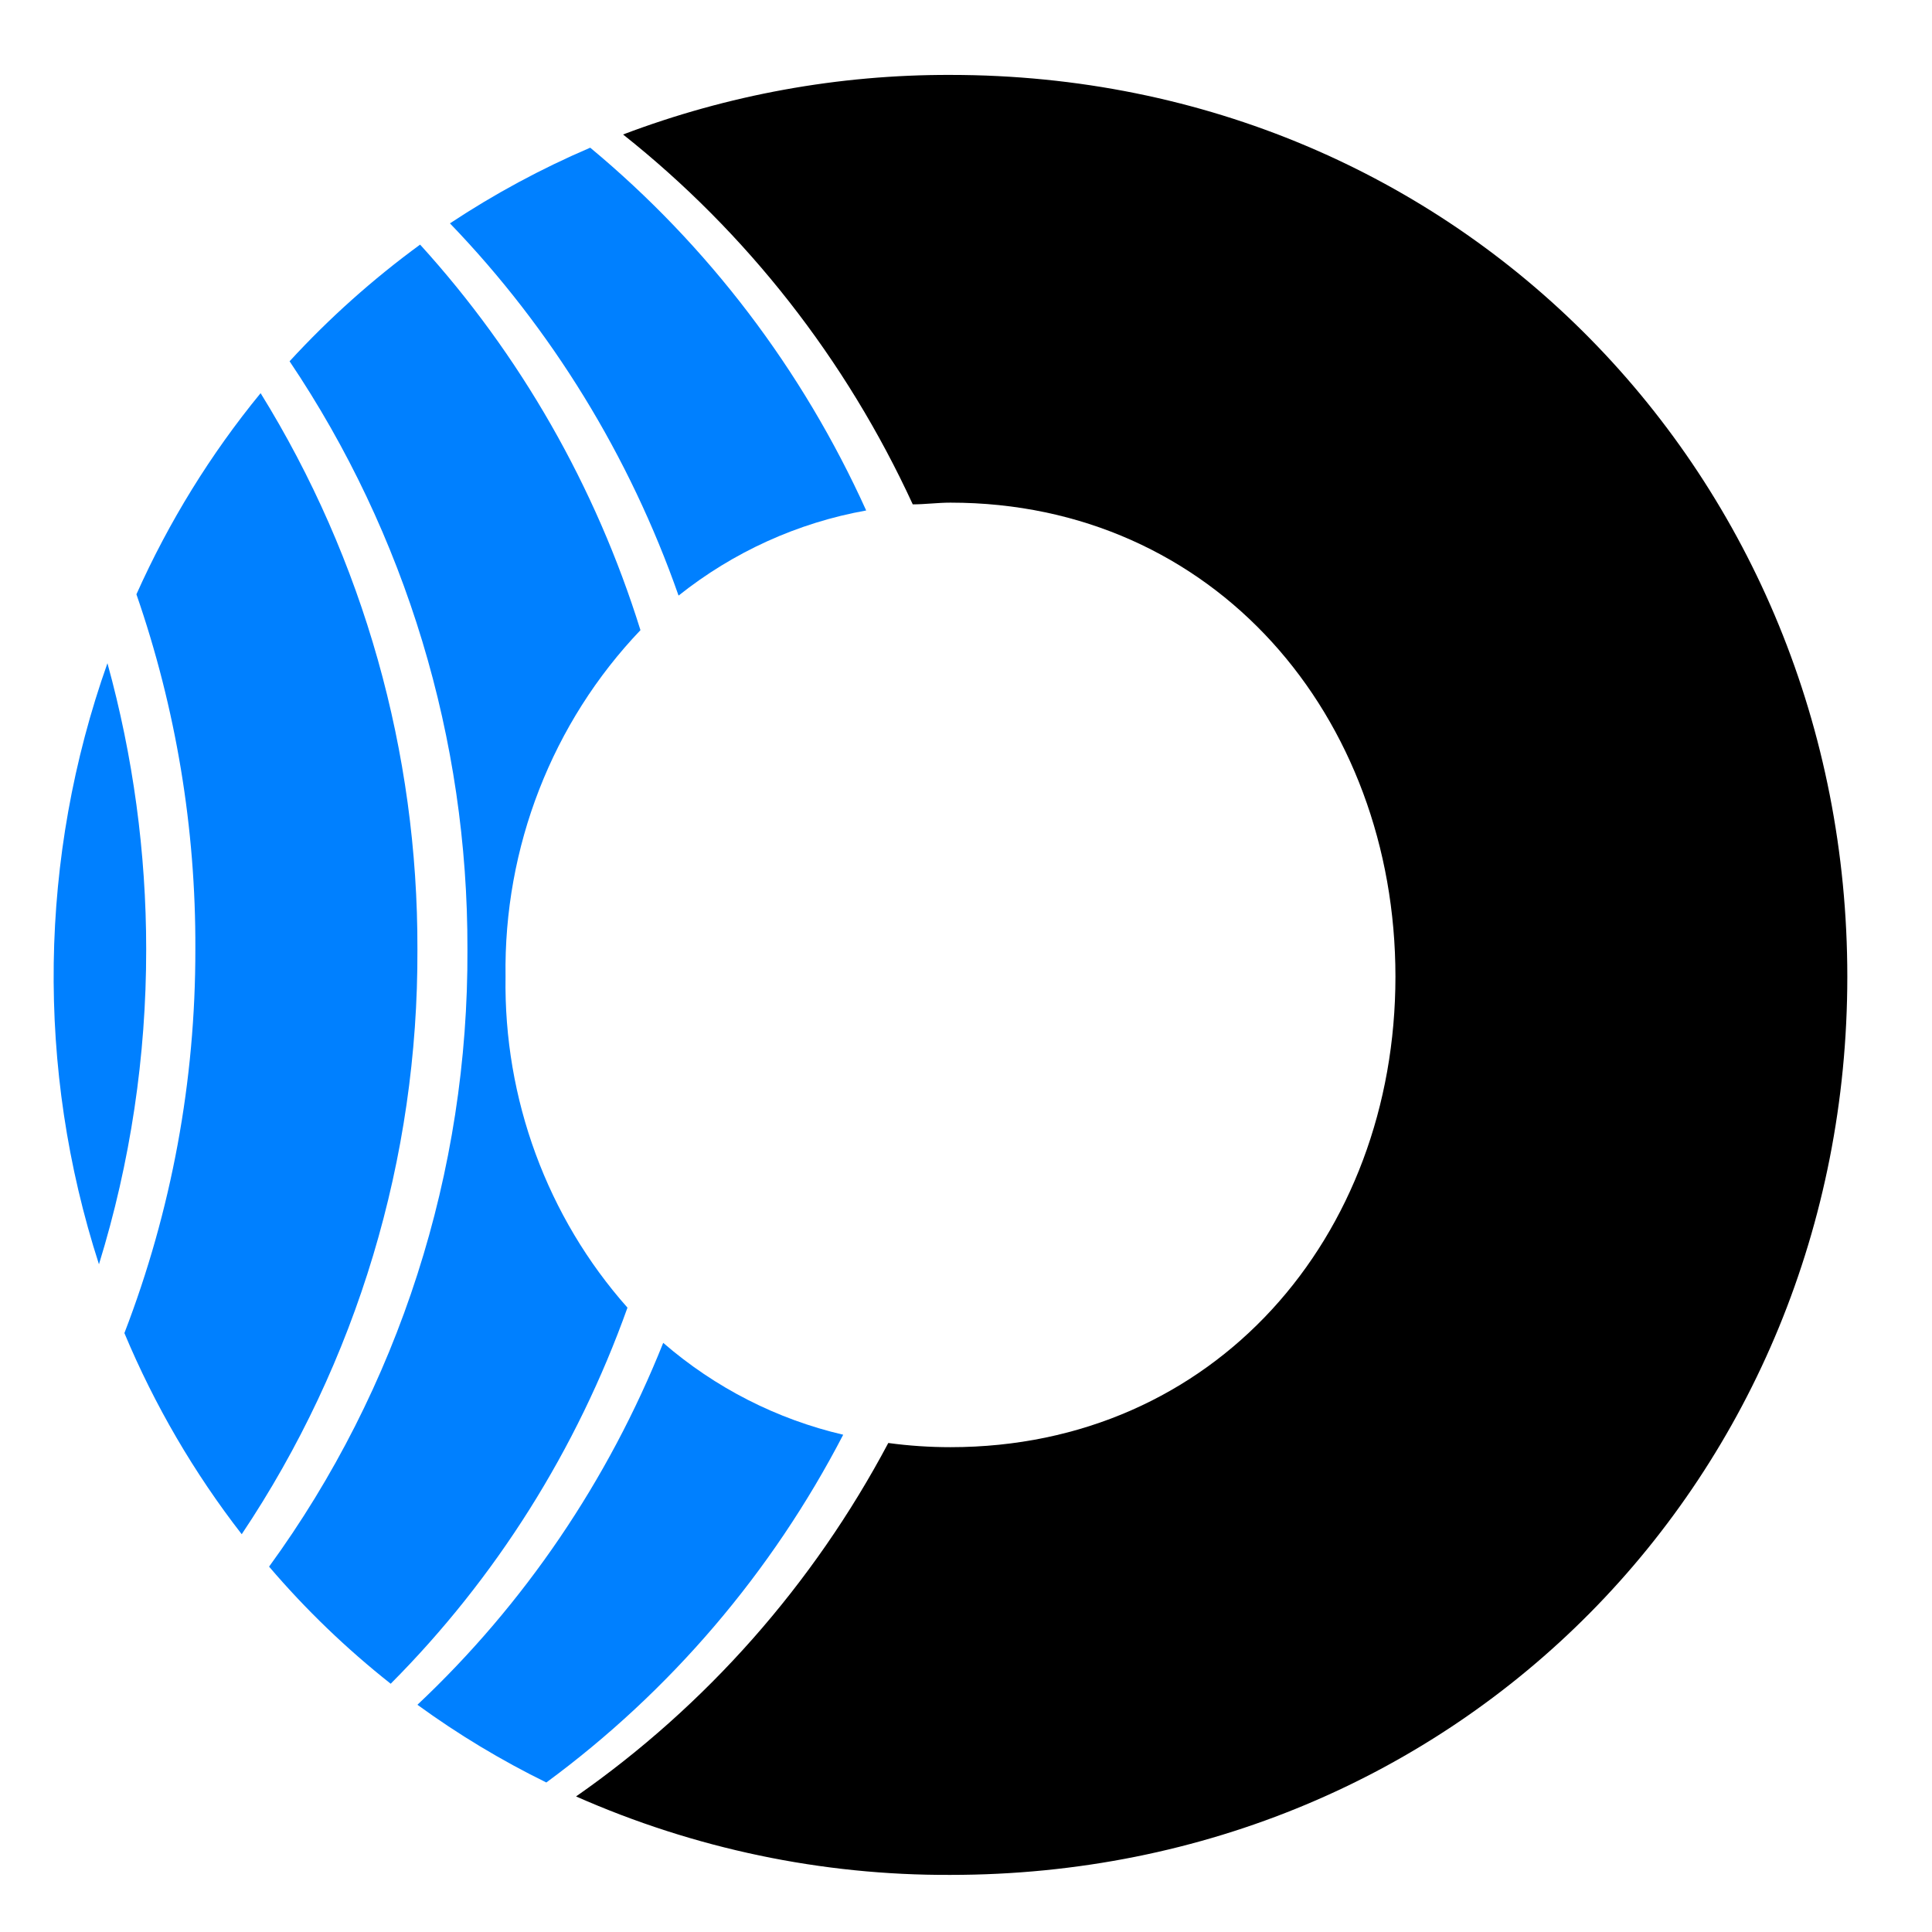
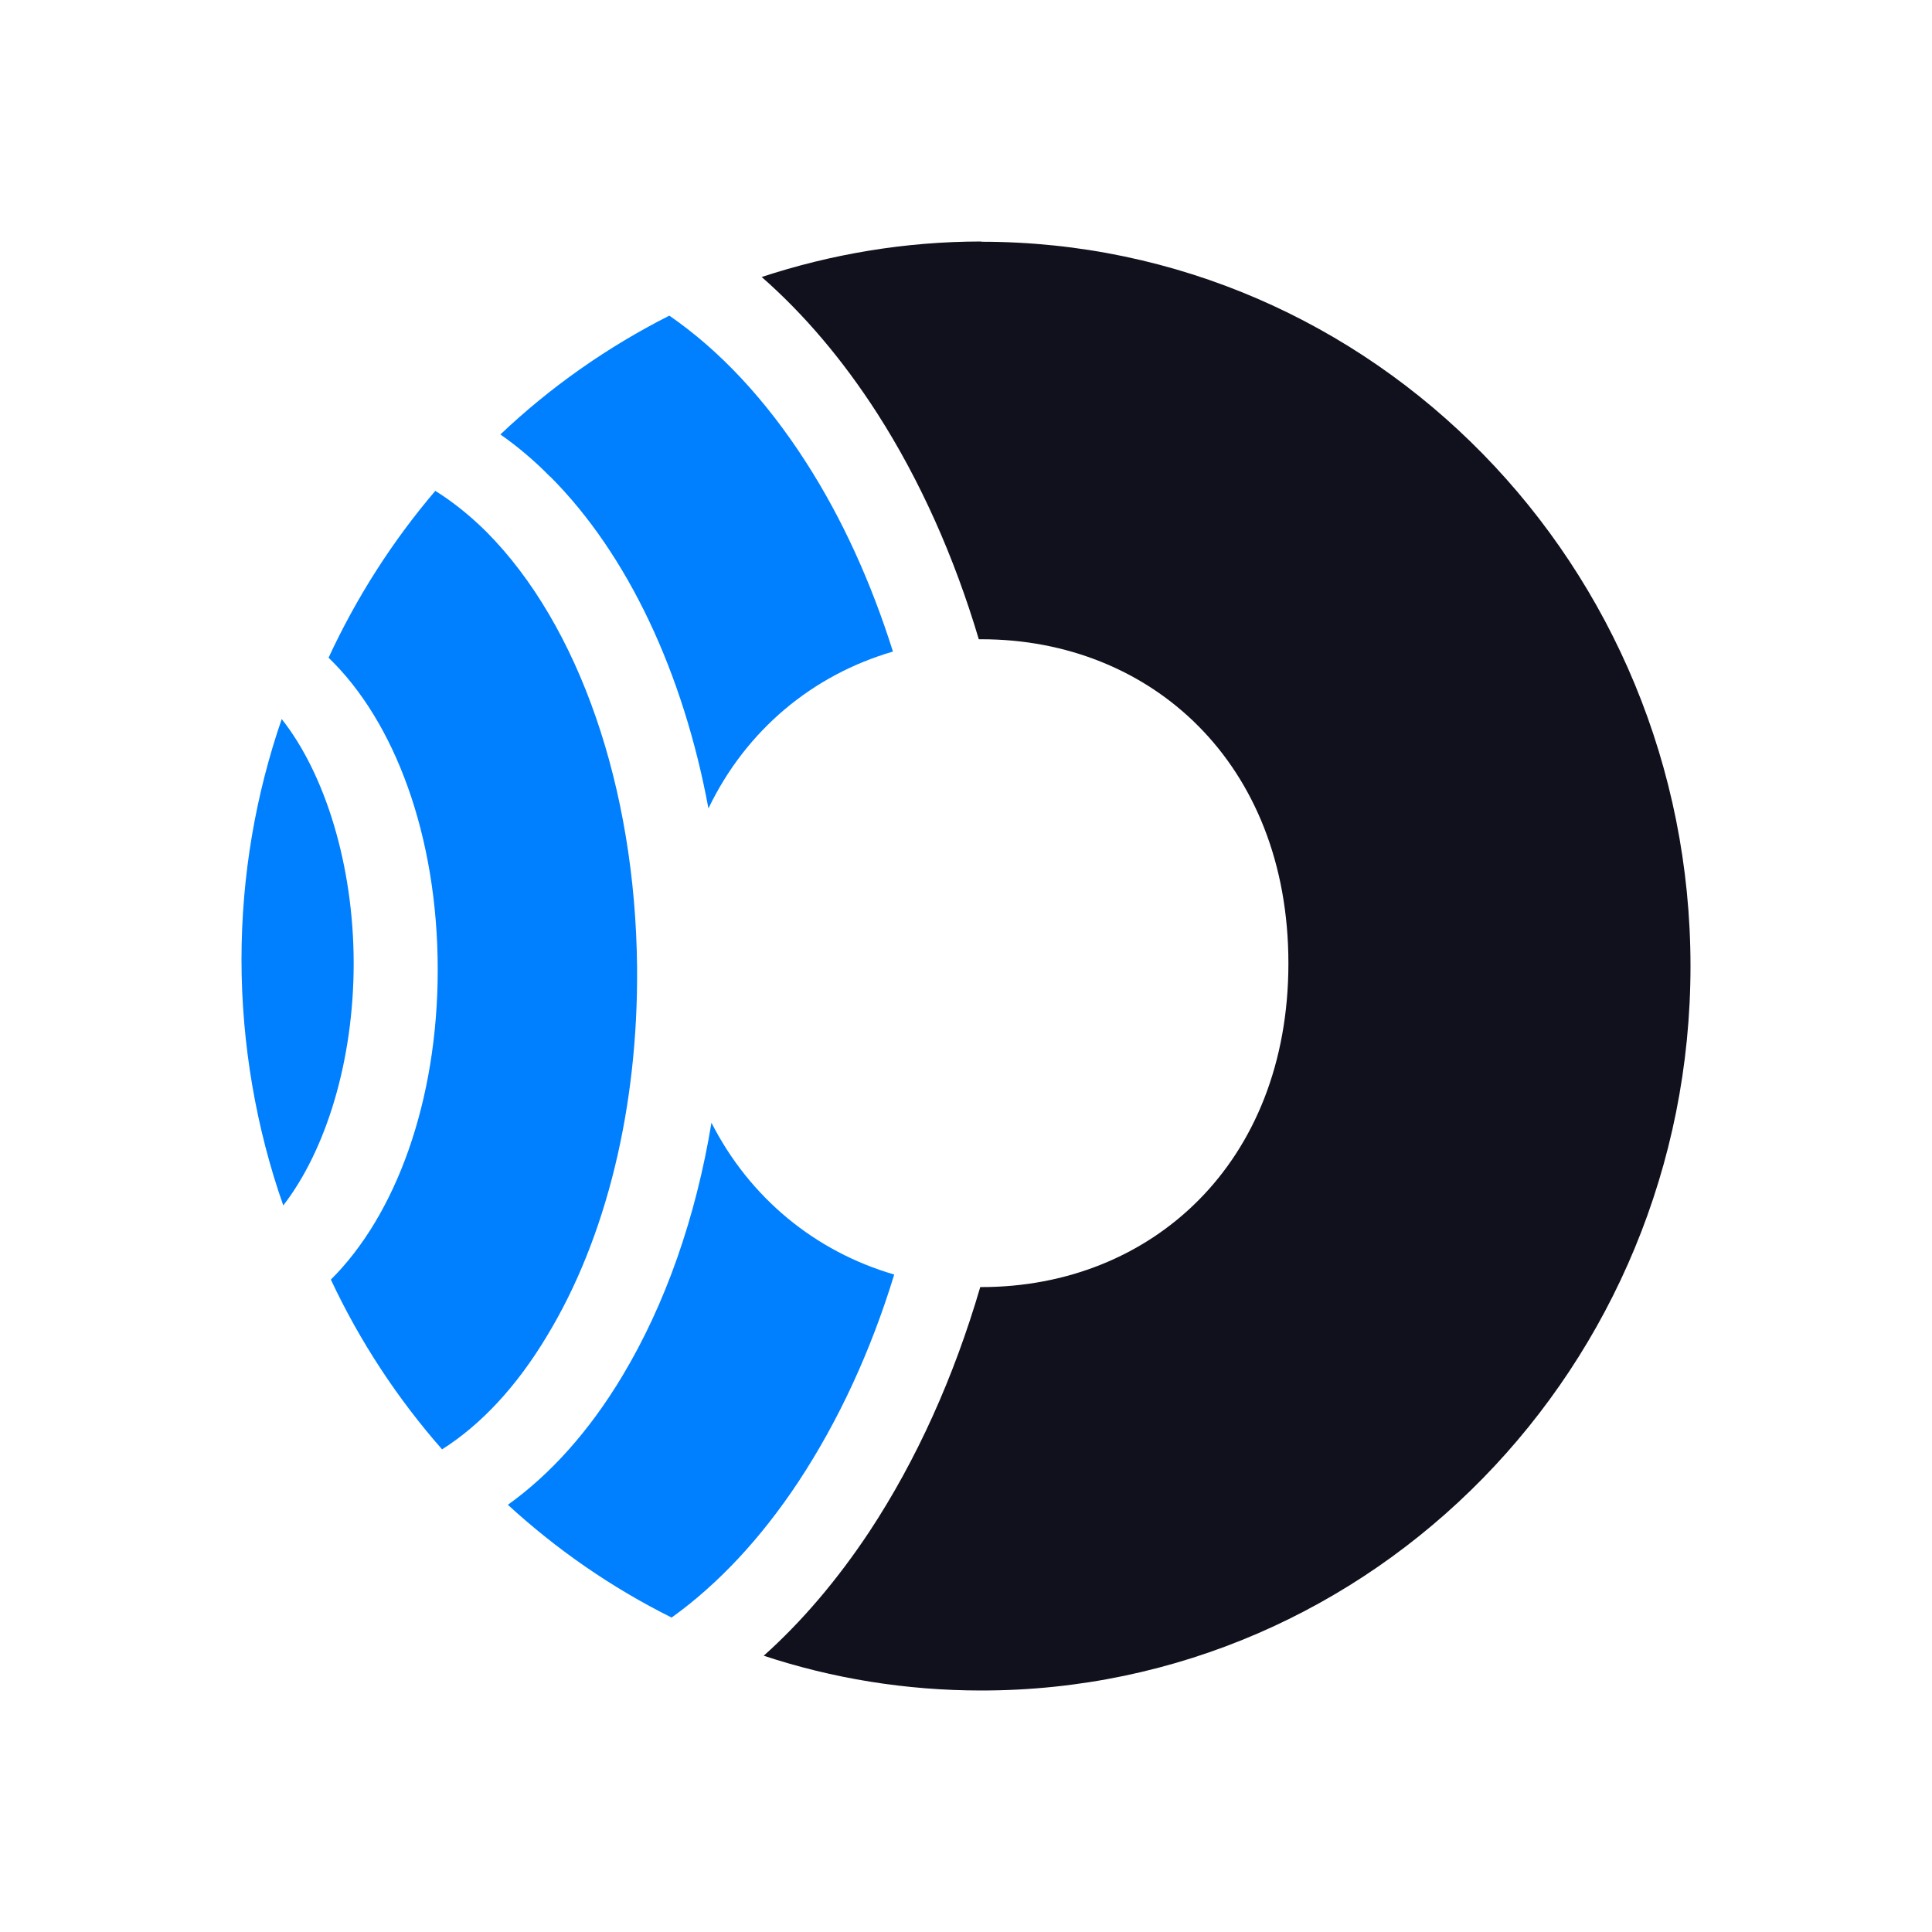
- <svg xmlns="http://www.w3.org/2000/svg" width="18px" height="18px" viewBox="0 0 18 18" version="1.1">
-   <g id="57b85efc-5c00-4a3a-b02a-41be3839a6e7" stroke="none" stroke-width="1" fill="none" fill-rule="evenodd">
-     <g id="92f965e0-9aae-4752-ad92-c5854c94da35" transform="translate(0.5, 0.5)" fill-rule="nonzero">
-       <path d="M8.355,0.198 C7.314,0.195 6.281,0.383 5.305,0.753 C6.457,1.667 7.382,2.848 8.004,4.199 C8.12,4.199 8.237,4.183 8.355,4.183 C10.816,4.183 12.501,6.175 12.501,8.599 C12.501,11.022 10.816,12.983 8.355,12.983 C8.161,12.983 7.968,12.97 7.776,12.944 C7.076,14.263 6.078,15.392 4.867,16.237 C5.969,16.724 7.156,16.973 8.355,16.968 C13.108,16.968 16.711,13.244 16.711,8.599 C16.711,3.953 13.108,0.198 8.355,0.198 Z" id="773be802-12fb-49c5-8b11-115019e6a3e2" fill="#000000" />
-       <path d="M3.389,15.383 C3.768,15.659 4.17,15.901 4.59,16.107 C5.743,15.259 6.69,14.151 7.356,12.867 C6.738,12.723 6.163,12.43 5.679,12.011 C5.167,13.294 4.385,14.446 3.389,15.383 Z" id="7235ea08-1fd6-44a7-a79a-5332f61eb25f" fill="#0080FF" />
-       <path d="M7.57,4.256 C6.976,2.943 6.096,1.787 4.999,0.876 C4.543,1.071 4.106,1.307 3.692,1.581 C4.639,2.564 5.366,3.748 5.822,5.049 C6.333,4.642 6.933,4.37 7.57,4.256 L7.57,4.256 Z" id="36597f95-c2f1-402f-9553-a03a27329183" fill="#0080FF" />
-       <path d="M5.467,5.371 C5.05,4.033 4.348,2.806 3.414,1.779 C2.975,2.1 2.567,2.464 2.198,2.866 C3.281,4.476 3.86,6.387 3.855,8.344 C3.865,10.416 3.216,12.436 2.007,14.096 C2.349,14.497 2.729,14.862 3.14,15.187 C4.121,14.202 4.874,13.005 5.346,11.683 C4.598,10.84 4.192,9.737 4.21,8.599 C4.192,7.394 4.645,6.232 5.467,5.371 L5.467,5.371 Z" id="1c826130-b0e9-4858-8c26-2662062ad24b" fill="#0080FF" />
-       <path d="M1.32,8.344 C1.322,9.568 1.098,10.781 0.659,11.92 C0.94,12.592 1.308,13.222 1.752,13.794 C2.826,12.19 3.397,10.289 3.389,8.344 C3.394,6.509 2.887,4.712 1.928,3.163 C1.462,3.731 1.073,4.362 0.771,5.037 C1.139,6.098 1.325,7.217 1.32,8.344 L1.32,8.344 Z" id="0f7ea6e9-149b-42cd-ac11-9100baba5fde" fill="#0080FF" />
-       <path d="M0.422,11.279 C0.715,10.33 0.863,9.34 0.862,8.344 C0.862,7.443 0.74,6.546 0.501,5.679 C-0.139,7.484 -0.167,9.457 0.422,11.279 L0.422,11.279 Z" id="5a8a86d0-bc96-4a69-bc6f-94e255200ff8" fill="#0080FF" />
-     </g>
-   </g>
+ <svg xmlns="http://www.w3.org/2000/svg" width="16" height="16" viewBox="0 0 16 16" fill="none">
+   <path d="M5.867 6.695C5.659 5.573 5.201 4.594 4.558 3.948V3.95C4.426 3.815 4.287 3.698 4.144 3.598C4.558 3.205 5.031 2.873 5.543 2.614C5.958 2.9 6.341 3.308 6.675 3.828C6.974 4.293 7.214 4.822 7.395 5.396C6.729 5.59 6.178 6.047 5.867 6.695Z" fill="#0080FF" />
+   <path d="M5.892 9.298C6.209 9.921 6.752 10.365 7.405 10.555V10.557C7.212 11.188 6.945 11.766 6.613 12.27C6.3 12.743 5.945 13.121 5.562 13.396C5.066 13.149 4.61 12.833 4.206 12.462C4.558 12.21 4.88 11.852 5.153 11.397C5.512 10.8 5.763 10.079 5.892 9.298Z" fill="#0080FF" />
+   <path d="M5.276 8.007C5.261 6.525 4.797 5.179 4.03 4.406C3.893 4.27 3.752 4.157 3.605 4.065C3.252 4.479 2.954 4.944 2.721 5.447C3.269 5.974 3.625 6.924 3.625 8.031C3.625 9.125 3.275 10.066 2.74 10.597C2.981 11.111 3.292 11.583 3.661 12.003C3.982 11.8 4.279 11.483 4.531 11.062C5.023 10.25 5.286 9.164 5.276 8.01V8.007Z" fill="#0080FF" />
+   <path d="M2.333 5.955L2.334 5.953H2.332L2.333 5.955Z" fill="#0080FF" />
+   <path d="M2.333 5.955C2.118 6.579 2 7.251 2 7.948C2 8.645 2.122 9.347 2.346 9.983C2.697 9.529 2.929 8.79 2.929 7.978C2.929 7.166 2.691 6.407 2.333 5.955Z" fill="#0080FF" />
+   <path d="M8.128 2C7.494 2 6.882 2.105 6.308 2.294C6.656 2.599 6.978 2.977 7.266 3.425C7.62 3.978 7.902 4.609 8.106 5.294C8.114 5.294 8.12 5.294 8.128 5.294C9.532 5.294 10.67 6.32 10.67 7.978C10.67 9.635 9.532 10.659 8.128 10.659C8.124 10.659 8.122 10.659 8.118 10.659C7.9 11.404 7.591 12.091 7.2 12.684C6.934 13.085 6.64 13.43 6.325 13.712C6.893 13.9 7.5 14 8.128 14C11.371 14 14 11.314 14 8.001C14 4.688 11.371 2.002 8.128 2.002V2Z" fill="#10111D" />
</svg>
